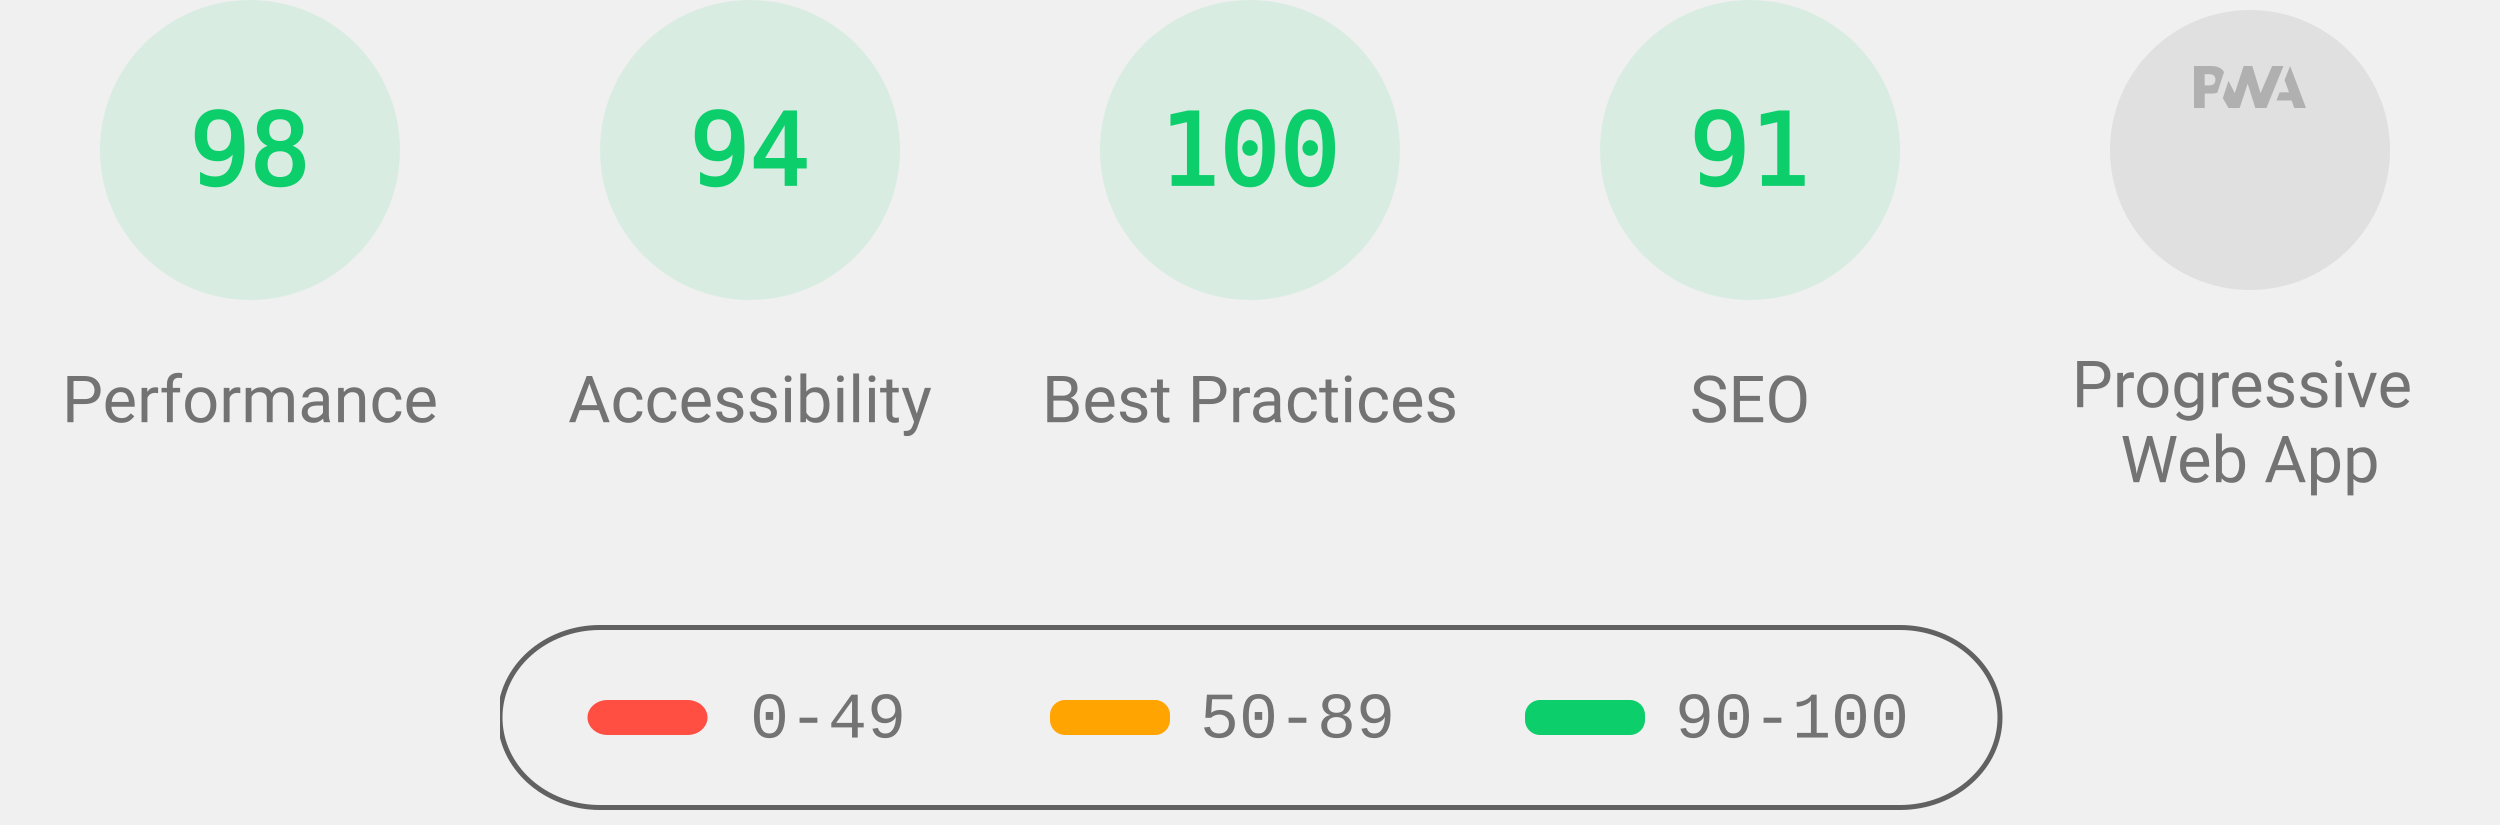
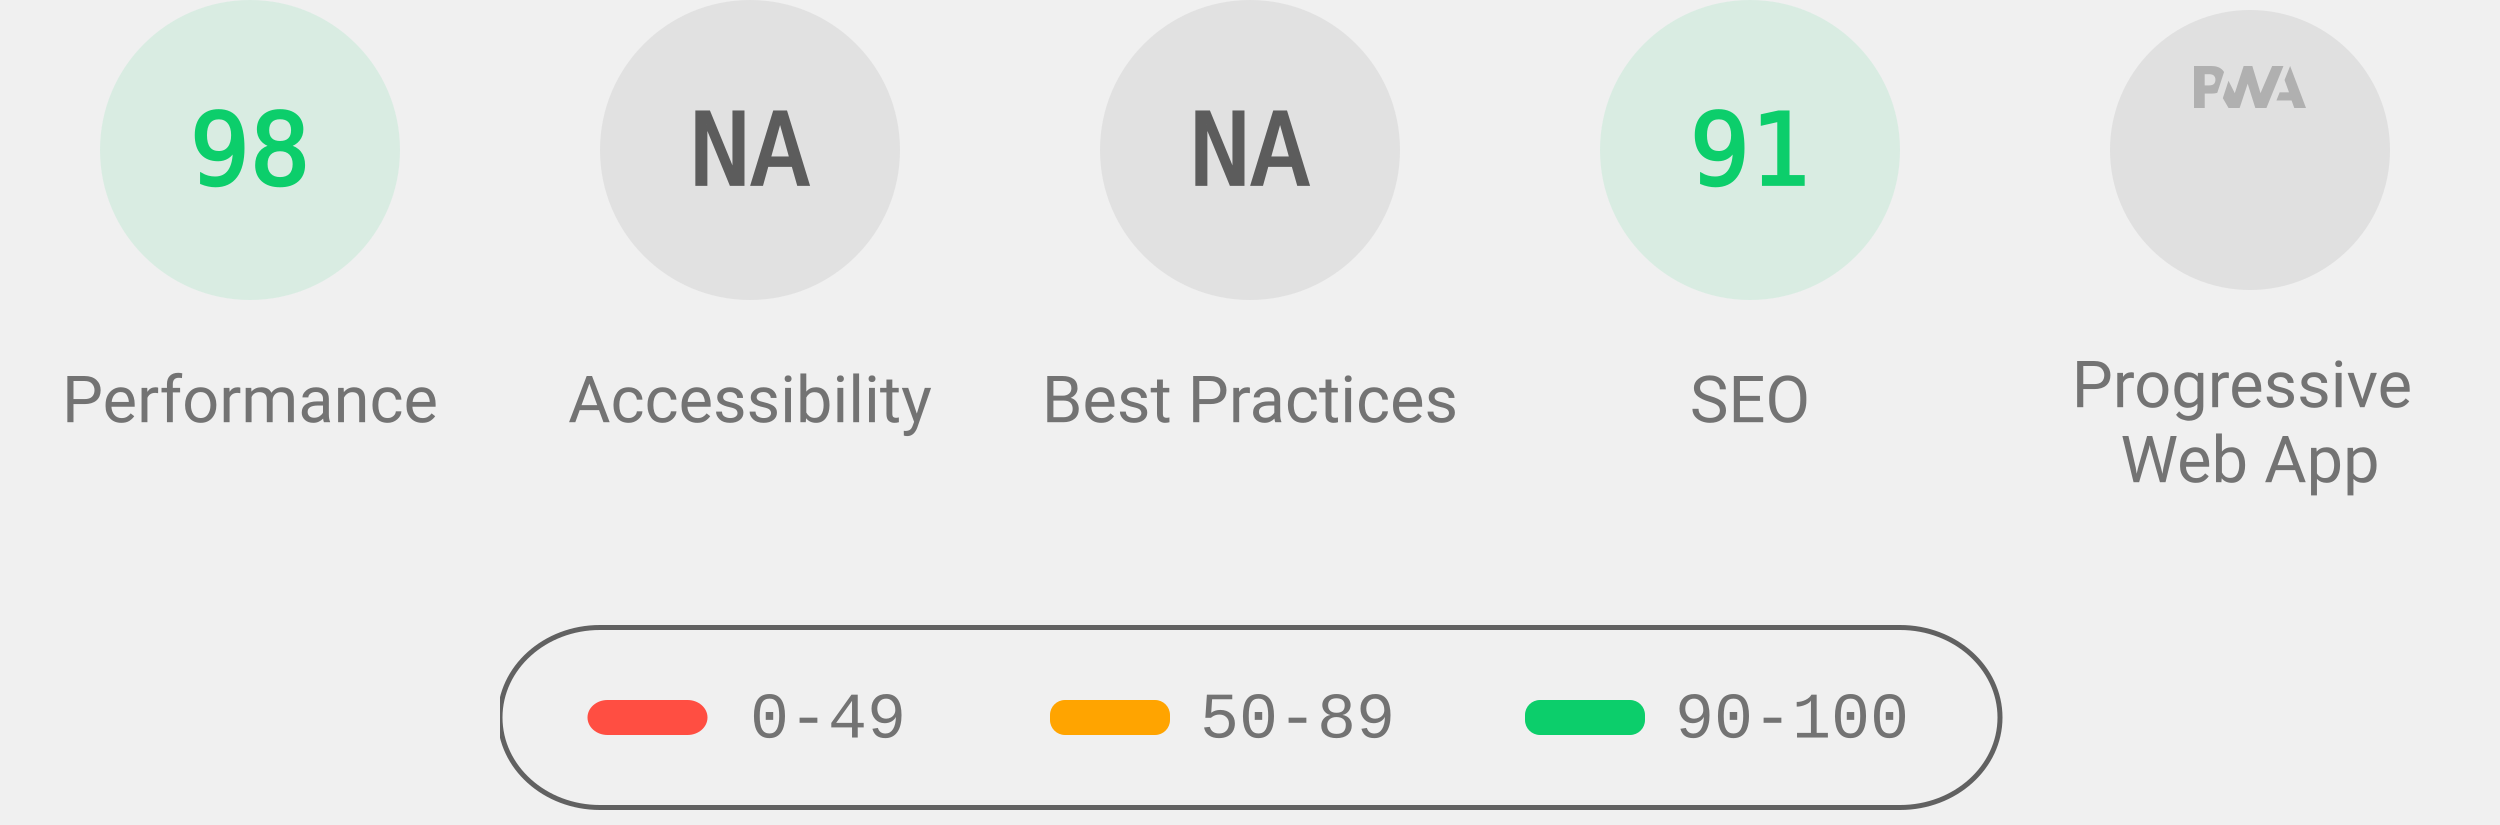
<svg xmlns="http://www.w3.org/2000/svg" class="theme--agnostic" fill="none" width="1000" height="330">
  <style>
			.gauge-base {
				opacity: 0.1
			}

			.gauge-arc {
				fill: none;
				animation-delay: 250ms;
				stroke-linecap: round;
				transform: rotate(-90deg);
				transform-origin: 100px 60px;
				animation: load-gauge 1s ease forwards
			}

			.guage-text {
				font-size: 40px;
				font-family: monospace;
				text-align: center
			}

			.guage-red {
				color: #ff4e42;
				fill: #ff4e42;
				stroke: #ff4e42
			}
			.guage-orange {
				color: #ffa400;
				fill: #ffa400;
				stroke: #ffa400
			}
			.guage-green {
				color: #0cce6b;
				fill: #0cce6b;
				stroke: #0cce6b
			}
			.theme--agnostic .guage-undefined {
				color: #5c5c5c;
				fill: #5c5c5c;
				stroke: #5c5c5c
			}
			.theme--light .guage-undefined {
				color: #1e1e1e;
				fill: #1e1e1e;
				stroke: #1e1e1e
			}
			.theme--dark .guage-undefined {
				color: #f5f5f5;
				fill: #f5f5f5;
				stroke: #f5f5f5
			}

			.guage-title {
				stroke: none;
				font-size: 26px;
				line-height: 26px;
				font-family: Roboto, Halvetica, Arial, sans-serif
			}
			.metric.guage-title {
				font-family: 'Courier New', Courier, monospace
			}
			.theme--agnostic .guage-title {
				color: #737373;
				fill: #737373
			}
			.theme--light .guage-title {
				color: #212121;
				fill: #212121
			}
			.theme--dark .guage-title {
				color: #f5f5f5;
				fill: #f5f5f5
			}

			@keyframes load-gauge {
				from {
					stroke-dasharray: 0 352.858
				}
			}
			.lh-gauge--pwa__disc {
				fill: #e0e0e0
			}
			.lh-gauge--pwa__logo {
				position: relative;
				fill: #b0b0b0
			}
			.lh-gauge--pwa__invisible {
				display: none
			}
			.lh-gauge--pwa__visible {
				display: inline
			}
			.guage-invisible {
				display: none
			}
			.lh-gauge--pwa__logo--primary-color {
				fill: #304ffe
			}
			.theme--agnostic .lh-gauge--pwa__logo--secondary-color {
				fill: #787878
			}
			.theme--light .lh-gauge--pwa__logo--secondary-color {
				fill: #3d3d3d
			}
			.theme--dark .lh-gauge--pwa__logo--secondary-color {
				fill: #d8b6b6
			}
			.theme--light #svg_2 {
				stroke: #00000022
			}
			.theme--agnostic #svg_2 {
				stroke: #616161
			}
			.theme--light #svg_2 {
				stroke: #00000022
			}
			.theme--dark #svg_2 {
				stroke: #f5f5f566
			}
		</style>
  <svg class="guage-div guage-perf guage-green" viewBox="0 0 200 200" width="200" height="200" x="0" y="0">
    <circle class="gauge-base" r="56" cx="100" cy="60" stroke-width="8" />
    <circle class="gauge-arc guage-arc-1" r="56" cx="100" cy="60" stroke-width="8" style="stroke-dasharray: 344.821, 351.858;" />
    <text class="guage-text" x="100px" y="60px" alignment-baseline="central" dominant-baseline="central" text-anchor="middle">98</text>
    <text class="guage-title" x="100px" y="160px" alignment-baseline="central" dominant-baseline="central" text-anchor="middle">Performance</text>
-   </svg>,<svg class="guage-div guage-perf guage-green" viewBox="0 0 200 200" width="200" height="200" x="200" y="0">
-     <circle class="gauge-base" r="56" cx="100" cy="60" stroke-width="8" />
-     <circle class="gauge-arc guage-arc-1" r="56" cx="100" cy="60" stroke-width="8" style="stroke-dasharray: 330.747, 351.858;" />
-     <text class="guage-text" x="100px" y="60px" alignment-baseline="central" dominant-baseline="central" text-anchor="middle">94</text>
+   </svg>,<svg class="guage-div guage-perf guage-undefined" viewBox="0 0 200 200" width="200" height="200" x="200" y="0">
+     <circle class="gauge-base" r="56" cx="100" cy="60" stroke-width="8" />
+     <circle class="gauge-arc guage-arc-1" r="56" cx="100" cy="60" stroke-width="8" style="stroke-dasharray: 351.858, 351.858;" />
+     <text class="guage-text" x="100px" y="60px" alignment-baseline="central" dominant-baseline="central" text-anchor="middle">NA</text>
    <text class="guage-title" x="100px" y="160px" alignment-baseline="central" dominant-baseline="central" text-anchor="middle">Accessibility</text>
-   </svg>,<svg class="guage-div guage-perf guage-green" viewBox="0 0 200 200" width="200" height="200" x="400" y="0">
+   </svg>,<svg class="guage-div guage-perf guage-undefined" viewBox="0 0 200 200" width="200" height="200" x="400" y="0">
    <circle class="gauge-base" r="56" cx="100" cy="60" stroke-width="8" />
    <circle class="gauge-arc guage-arc-1" r="56" cx="100" cy="60" stroke-width="8" style="stroke-dasharray: 351.858, 351.858;" />
-     <text class="guage-text" x="100px" y="60px" alignment-baseline="central" dominant-baseline="central" text-anchor="middle">100</text>
+     <text class="guage-text" x="100px" y="60px" alignment-baseline="central" dominant-baseline="central" text-anchor="middle">NA</text>
    <text class="guage-title" x="100px" y="160px" alignment-baseline="central" dominant-baseline="central" text-anchor="middle">Best Practices</text>
  </svg>,<svg class="guage-div guage-perf guage-green" viewBox="0 0 200 200" width="200" height="200" x="600" y="0">
    <circle class="gauge-base" r="56" cx="100" cy="60" stroke-width="8" />
    <circle class="gauge-arc guage-arc-1" r="56" cx="100" cy="60" stroke-width="8" style="stroke-dasharray: 320.191, 351.858;" />
    <text class="guage-text" x="100px" y="60px" alignment-baseline="central" dominant-baseline="central" text-anchor="middle">91</text>
    <text class="guage-title" x="100px" y="160px" alignment-baseline="central" dominant-baseline="central" text-anchor="middle">SEO</text>
  </svg>,<svg class="guage-div guage-pwa" viewBox="0 0 200 200" width="200" height="200" x="800" y="0">
    <svg viewBox="0 0 60 60" width="112" height="112" x="44" y="4">
      <defs>
        <linearGradient id="lh-gauge--pwa__check-circle__gradient-0" x1="50%" y1="0%" x2="50%" y2="100%">
          <stop stop-color="#00C852" offset="0%" />
          <stop stop-color="#009688" offset="100%" />
        </linearGradient>
        <linearGradient id="lh-gauge--pwa__installable__shadow-gradient-0" x1="76.056%" x2="24.111%" y1="82.995%" y2="24.735%">
          <stop stop-color="#A5D6A7" offset="0%" />
          <stop stop-color="#80CBC4" offset="100%" />
        </linearGradient>
        <linearGradient id="lh-gauge--pwa__fast-reliable__shadow-gradient-0" x1="76.056%" y1="82.995%" x2="25.678%" y2="26.493%">
          <stop stop-color="#64B5F6" offset="0%" />
          <stop stop-color="#2979FF" offset="100%" />
        </linearGradient>
        <g id="lh-gauge--pwa__fast-reliable-badge-0">
          <circle fill="#FFFFFF" cx="10" cy="10" r="10" />
          <path fill="#304FFE" d="M10 3.58l5.25 2.34v3.5c0 3.23-2.24 6.26-5.25 7-3.01-.74-5.25-3.77-5.25-7v-3.5L10 3.58zm-.47 10.74l2.76-4.83.03-.07c.04-.08 0-.24-.22-.24h-1.64l.47-3.26h-.47l-2.7 4.77c-.02.01.05-.1-.04.05-.09.16-.1.31.18.31h1.63l-.47 3.27h.47z" />
        </g>
        <g id="lh-gauge--pwa__installable-badge-0">
          <circle fill="#FFFFFF" cx="10" cy="10" r="10" />
          <path fill="#009688" d="M10 4.167A5.835 5.835 0 0 0 4.167 10 5.835 5.835 0 0 0 10 15.833 5.835 5.835 0 0 0 15.833 10 5.835 5.835 0 0 0 10 4.167zm2.917 6.416h-2.334v2.334H9.417v-2.334H7.083V9.417h2.334V7.083h1.166v2.334h2.334v1.166z" />
        </g>
      </defs>
      <g stroke="none" fill-rule="nonzero">
        <circle class="lh-gauge--pwa__disc" cx="30" cy="30" r="30" />
        <g class="lh-gauge--pwa__logo">
          <path d="M35.66 19.39l.7-1.75h2L37.4 15 38.6 12l3.4 9h-2.51l-.58-1.61z" />
          <path d="M33.52 21l3.65-9h-2.42l-2.5 5.82L30.5 12h-1.86l-1.9 5.82-1.35-2.65-1.21 3.72L25.4 21h2.38l1.72-5.2 1.64 5.2z" />
          <path fill-rule="nonzero" d="M20.3 17.91h1.48c.45 0 .85-.05 1.2-.15l.39-1.18 1.07-3.3a2.64 2.64 0 0 0-.28-.37c-.55-.6-1.36-.91-2.42-.91H18v9h2.3V17.9zm1.96-3.84c.22.22.33.5.33.87 0 .36-.1.65-.29.87-.2.23-.59.35-1.15.35h-.86v-2.41h.87c.52 0 .89.1 1.1.32z" />
        </g>
        <rect class="lh-gauge--pwa__component lh-gauge--pwa__na-line lh-gauge--pwa__invisible" fill="#FFFFFF" x="20" y="32" width="20" height="4" rx="2" />
        <g class="lh-gauge--pwa__component lh-gauge--pwa__fast-reliable-badge lh-gauge--pwa__invisible" transform="translate(20, 29)">
          <path fill="url(#lh-gauge--pwa__fast-reliable__shadow-gradient-0)" d="M33.63 19.49A30 30 0 0 1 16.2 30.36L3 17.14 17.14 3l16.49 16.49z" />
          <use href="#lh-gauge--pwa__fast-reliable-badge-0" />
        </g>
        <g class="lh-gauge--pwa__component lh-gauge--pwa__installable-badge lh-gauge--pwa__invisible" transform="translate(20, 29)">
          <path fill="url(#lh-gauge--pwa__installable__shadow-gradient-0)" d="M33.629 19.487c-4.272 5.453-10.391 9.39-17.415 10.869L3 17.142 17.142 3 33.63 19.487z" />
          <use href="#lh-gauge--pwa__installable-badge-0" />
        </g>
        <g class="lh-gauge--pwa__component lh-gauge--pwa__fast-reliable-installable-badges lh-gauge--pwa__invisible">
          <g transform="translate(8, 29)">
            <path fill="url(#lh-gauge--pwa__fast-reliable__shadow-gradient-0)" d="M16.321 30.463L3 17.143 17.142 3l22.365 22.365A29.864 29.864 0 0 1 22 31c-1.942 0-3.84-.184-5.679-.537z" />
            <use href="#lh-gauge--pwa__fast-reliable-badge-0" />
          </g>
          <g transform="translate(32, 29)">
            <path fill="url(#lh-gauge--pwa__installable__shadow-gradient-0)" d="M25.982 11.84a30.107 30.107 0 0 1-13.08 15.203L3 17.143 17.142 3l8.84 8.84z" />
            <use href="#lh-gauge--pwa__installable-badge-0" />
          </g>
        </g>
        <g class="lh-gauge--pwa__component lh-gauge--pwa__check-circle lh-gauge--pwa__invisible" transform="translate(18, 28)">
          <circle fill="#FFFFFF" cx="12" cy="12" r="12" />
          <path fill="url(#lh-gauge--pwa__check-circle__gradient-0)" d="M12 2a10 10 0 1 0 0 20 10 10 0 0 0 0-20zm-2 15l-5-5 1.41-1.41L10 14.17l7.59-7.59L19 8l-9 9z" />
        </g>
      </g>
    </svg>
    <text class="guage-title" y="160px" alignment-baseline="central" dominant-baseline="central" text-anchor="middle">
      <tspan x="100px" dy="-6px">Progressive</tspan>
      <tspan x="100px" dy="30px">Web App</tspan>
    </text>
  </svg>
  <svg width="604" height="76" x="200" y="250">
    <g>
      <rect fill="none" id="canvas_background" height="80" width="604" y="-1" x="-1" />
      <g display="none" overflow="visible" y="0" x="0" height="100%" width="100%" id="canvasGrid">
        <rect fill="url(#gridpattern)" stroke-width="0" y="0" x="0" height="100%" width="100%" />
      </g>
    </g>
    <g>
      <rect fill-opacity="0" stroke-width="2" rx="40" id="svg_2" height="72" width="600" y="1" x="0" fill="#000000" />
      <rect stroke="#000" rx="8" id="svg_3" height="14" width="48" y="30" x="35" stroke-opacity="null" stroke-width="0" fill="#ff4e42" />
      <rect stroke="#000" rx="6" id="svg_4" height="14" width="48" y="30" x="220" stroke-opacity="null" stroke-width="0" fill="#ffa400" />
      <rect stroke="#000" rx="6" id="svg_5" height="14" width="48" y="30" x="410" stroke-opacity="null" stroke-width="0" fill="#0cce6b" />
      <text class="metric guage-title" xml:space="preserve" text-anchor="start" font-size="26" id="svg_6" y="45" x="100" stroke-opacity="null" stroke-width="0" stroke="#000">0-49</text>
      <text class="metric guage-title" xml:space="preserve" text-anchor="start" font-size="26" id="svg_7" y="45" x="280" stroke-opacity="null" stroke-width="0" stroke="#000">50-89</text>
      <text class="metric guage-title" xml:space="preserve" text-anchor="start" font-size="26" id="svg_8" y="45" x="470" stroke-opacity="null" stroke-width="0" stroke="#000">90-100</text>
    </g>
  </svg>
</svg>
